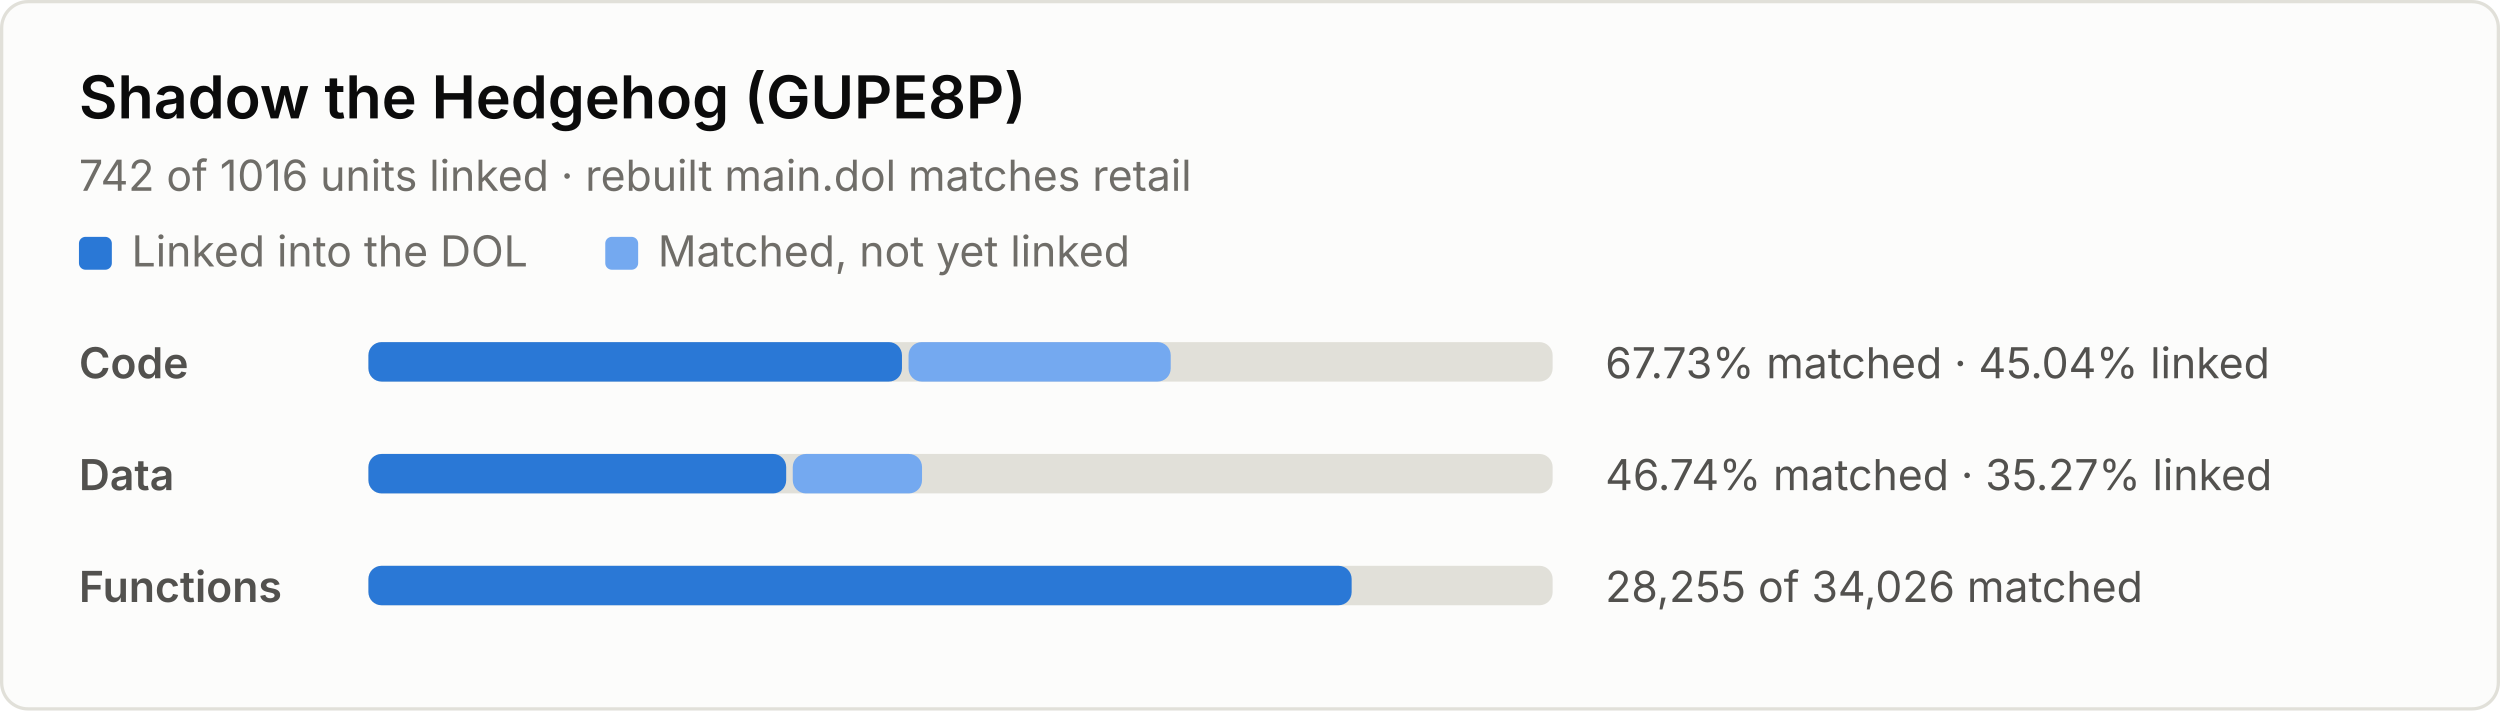
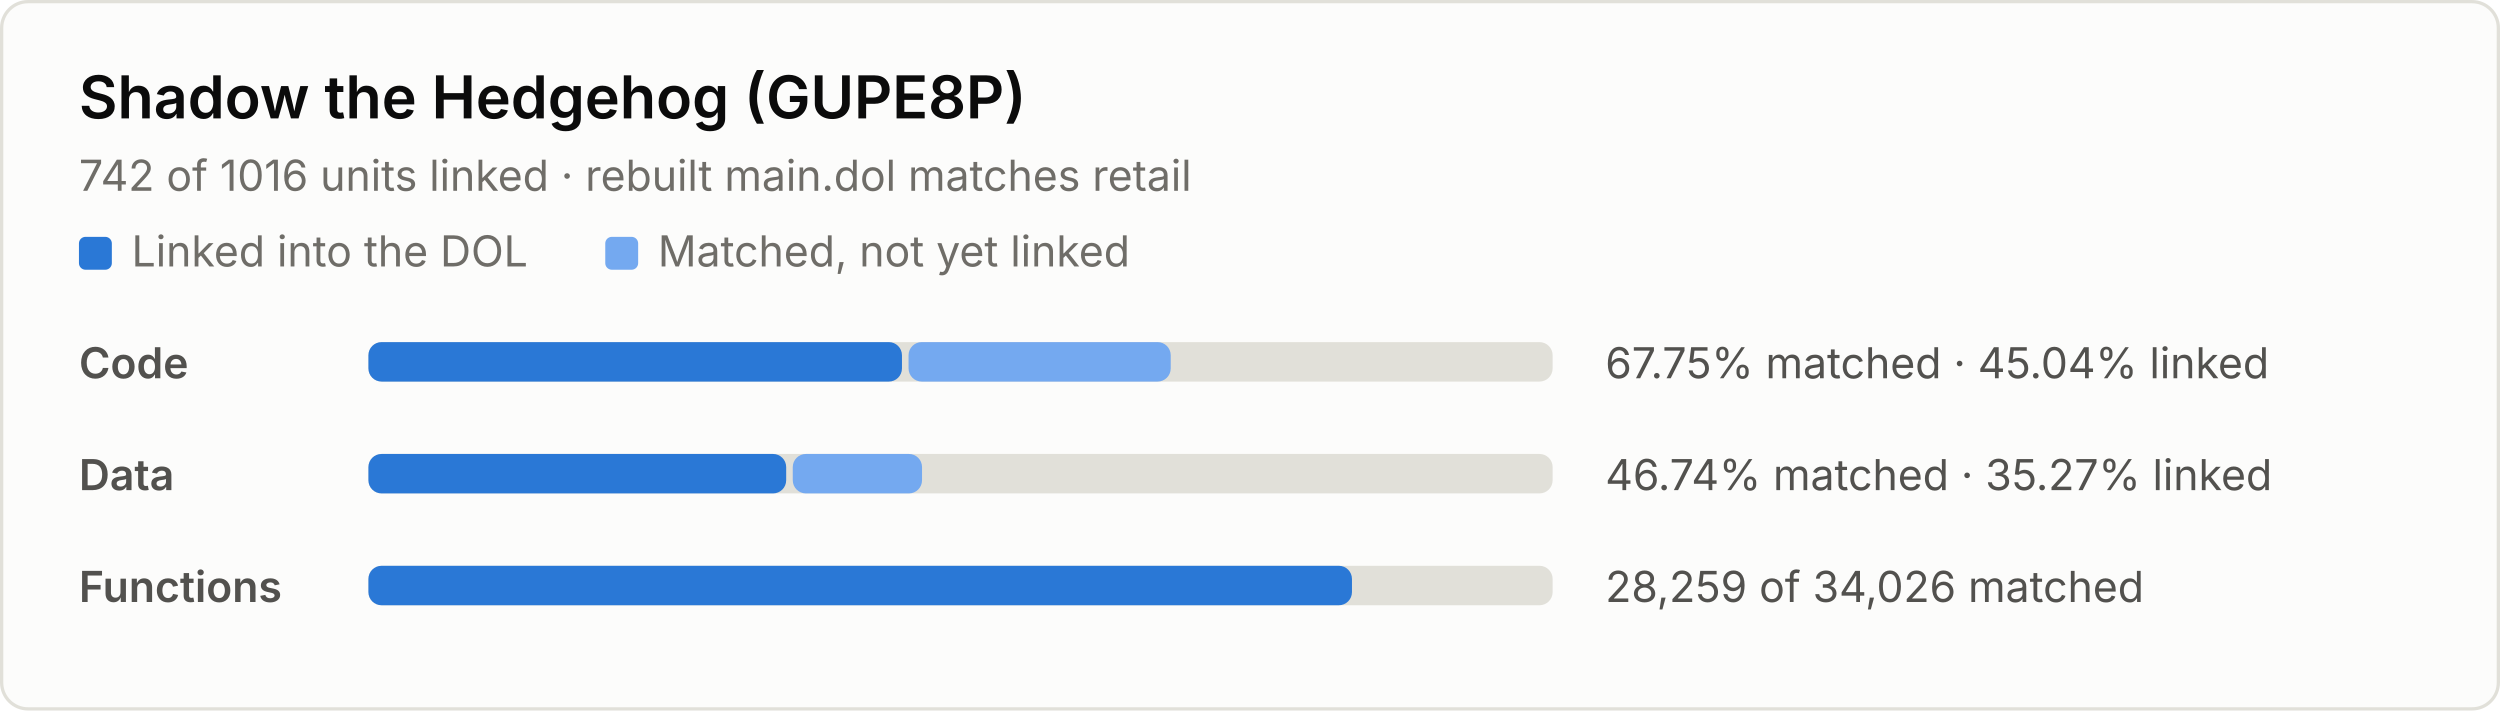
- <svg xmlns="http://www.w3.org/2000/svg" width="760" height="216" viewBox="0 0 760 216" role="img" aria-label="Decompilation progress: 67.73% of code matched, 45.04% linked">
+ <svg xmlns="http://www.w3.org/2000/svg" width="760" height="216" viewBox="0 0 760 216" role="img" aria-label="Decompilation progress: 67.75% of code matched, 45.04% linked">
  <style>
.bg { fill: #fcfcfb; stroke: #e1e0d9; }
.title { fill: #0b0b0b; font: 600 18px system-ui, -apple-system, "Segoe UI", sans-serif; }
.sub, .label, .nums, .key { font: 13px system-ui, -apple-system, "Segoe UI", sans-serif; }
.sub, .key { fill: #6f6d68; }
.label { fill: #52514e; font-weight: 600; }
.nums { fill: #52514e; font-variant-numeric: tabular-nums; }
.track { fill: #e1e0d9; }
.linked { fill: #2a78d6; }
.matched { fill: #74a9f0; }
@media (prefers-color-scheme: dark) {
  .bg { fill: #1a1a19; stroke: #2c2c2a; }
  .title { fill: #f0efec; }
  .sub, .key { fill: #9a988f; }
  .label, .nums { fill: #c3c2b7; }
  .track { fill: #2c2c2a; }
  .linked { fill: #4a94ec; }
  .matched { fill: #2260b0; }
}
</style>
  <rect class="bg" x="0.5" y="0.5" width="759" height="215" rx="8" />
  <text class="title" x="24" y="36">Shadow the Hedgehog (GUPE8P)</text>
  <text class="sub" x="24" y="58">742 of 1016 units linked · rebuilt main.dol matches retail</text>
  <rect class="linked" x="24" y="72" width="10" height="10" rx="2" />
  <text class="key" x="40" y="81">Linked into the DOL</text>
  <rect class="matched" x="184" y="72" width="10" height="10" rx="2" />
  <text class="key" x="200" y="81">Matched, not yet linked</text>
  <text class="label" x="24" y="115">Code</text>
  <rect class="track" x="112" y="104" width="360" height="12" rx="4" />
  <rect class="linked" x="112" y="104" width="162.2" height="12" rx="4" />
  <rect class="matched" x="276.2" y="104" width="79.7" height="12" rx="4" />
-   <text class="nums" x="488" y="115">67.73% matched · 45.04% linked</text>
+   <text class="nums" x="488" y="115">67.75% matched · 45.04% linked</text>
  <text class="label" x="24" y="149">Data</text>
  <rect class="track" x="112" y="138" width="360" height="12" rx="4" />
  <rect class="linked" x="112" y="138" width="127.0" height="12" rx="4" />
  <rect class="matched" x="241.0" y="138" width="39.3" height="12" rx="4" />
  <text class="nums" x="488" y="149">46.74% matched · 35.27% linked</text>
  <text class="label" x="24" y="183">Functions</text>
  <rect class="track" x="112" y="172" width="360" height="12" rx="4" />
-   <rect class="linked" x="112" y="172" width="298.9" height="12" rx="4" />
-   <text class="nums" x="488" y="183">28,255 of 34,026 matched</text>
+   <rect class="linked" x="112" y="172" width="299.0" height="12" rx="4" />
+   <text class="nums" x="488" y="183">28,259 of 34,026 matched</text>
</svg>
